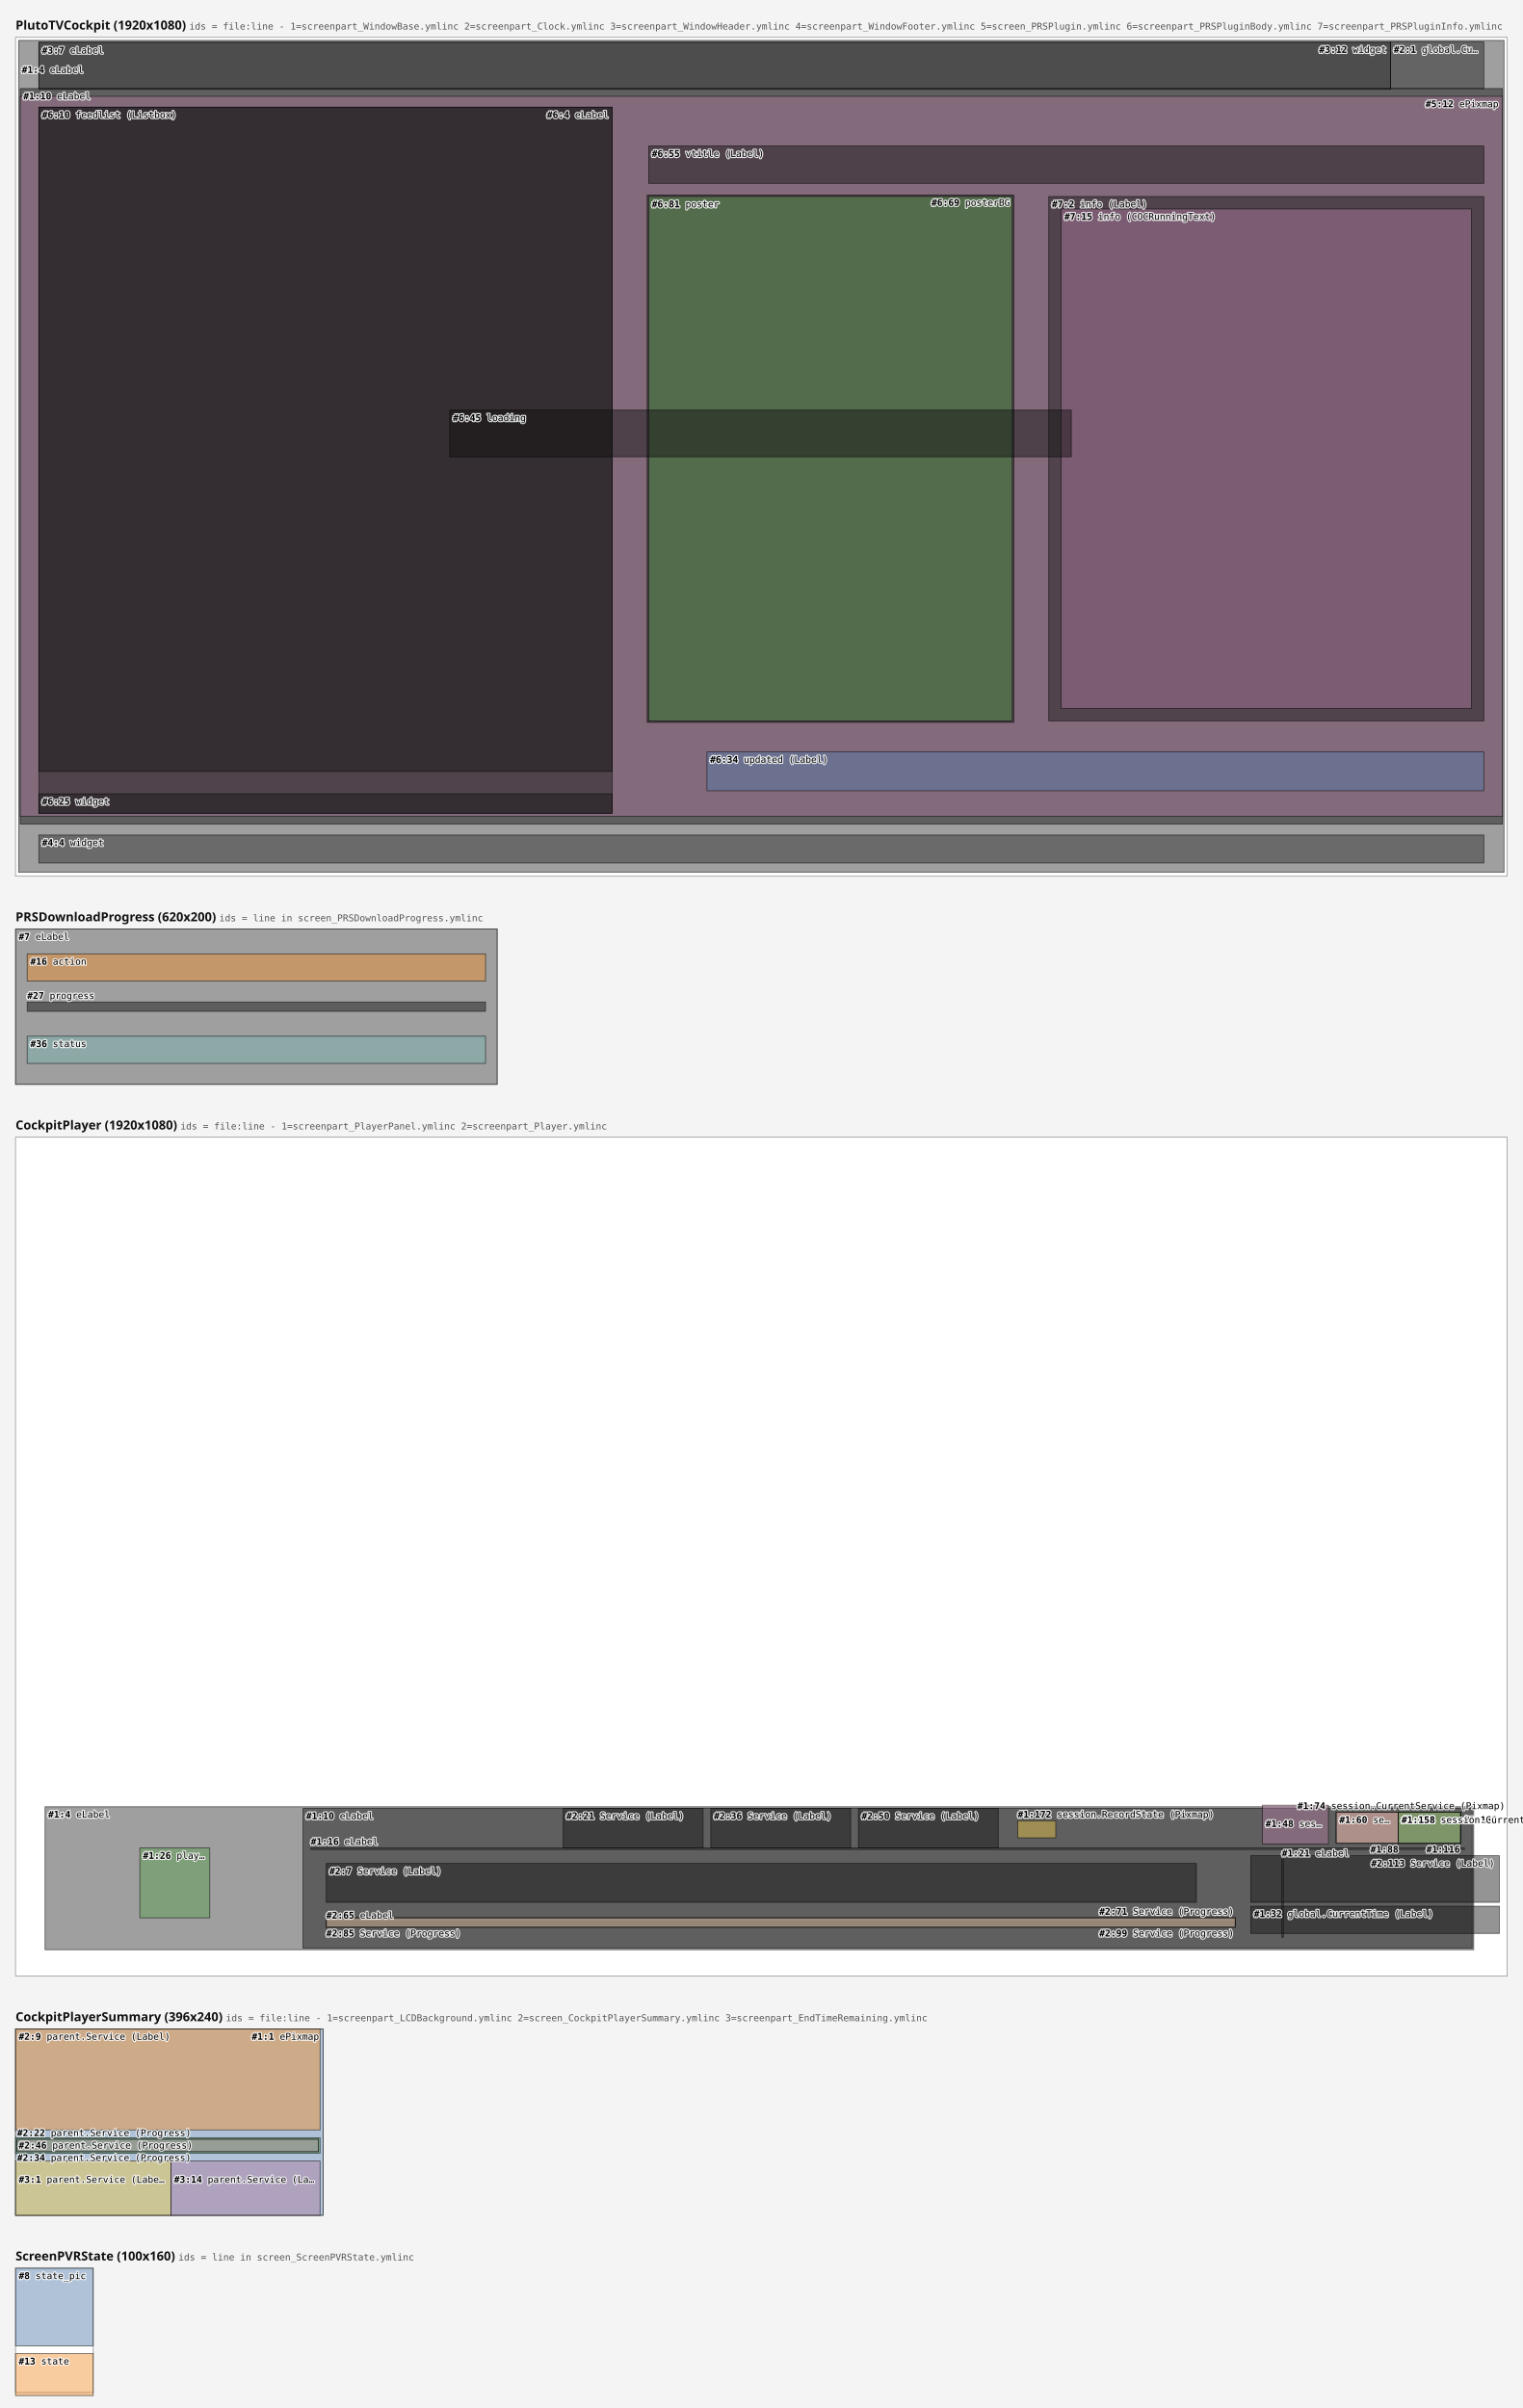
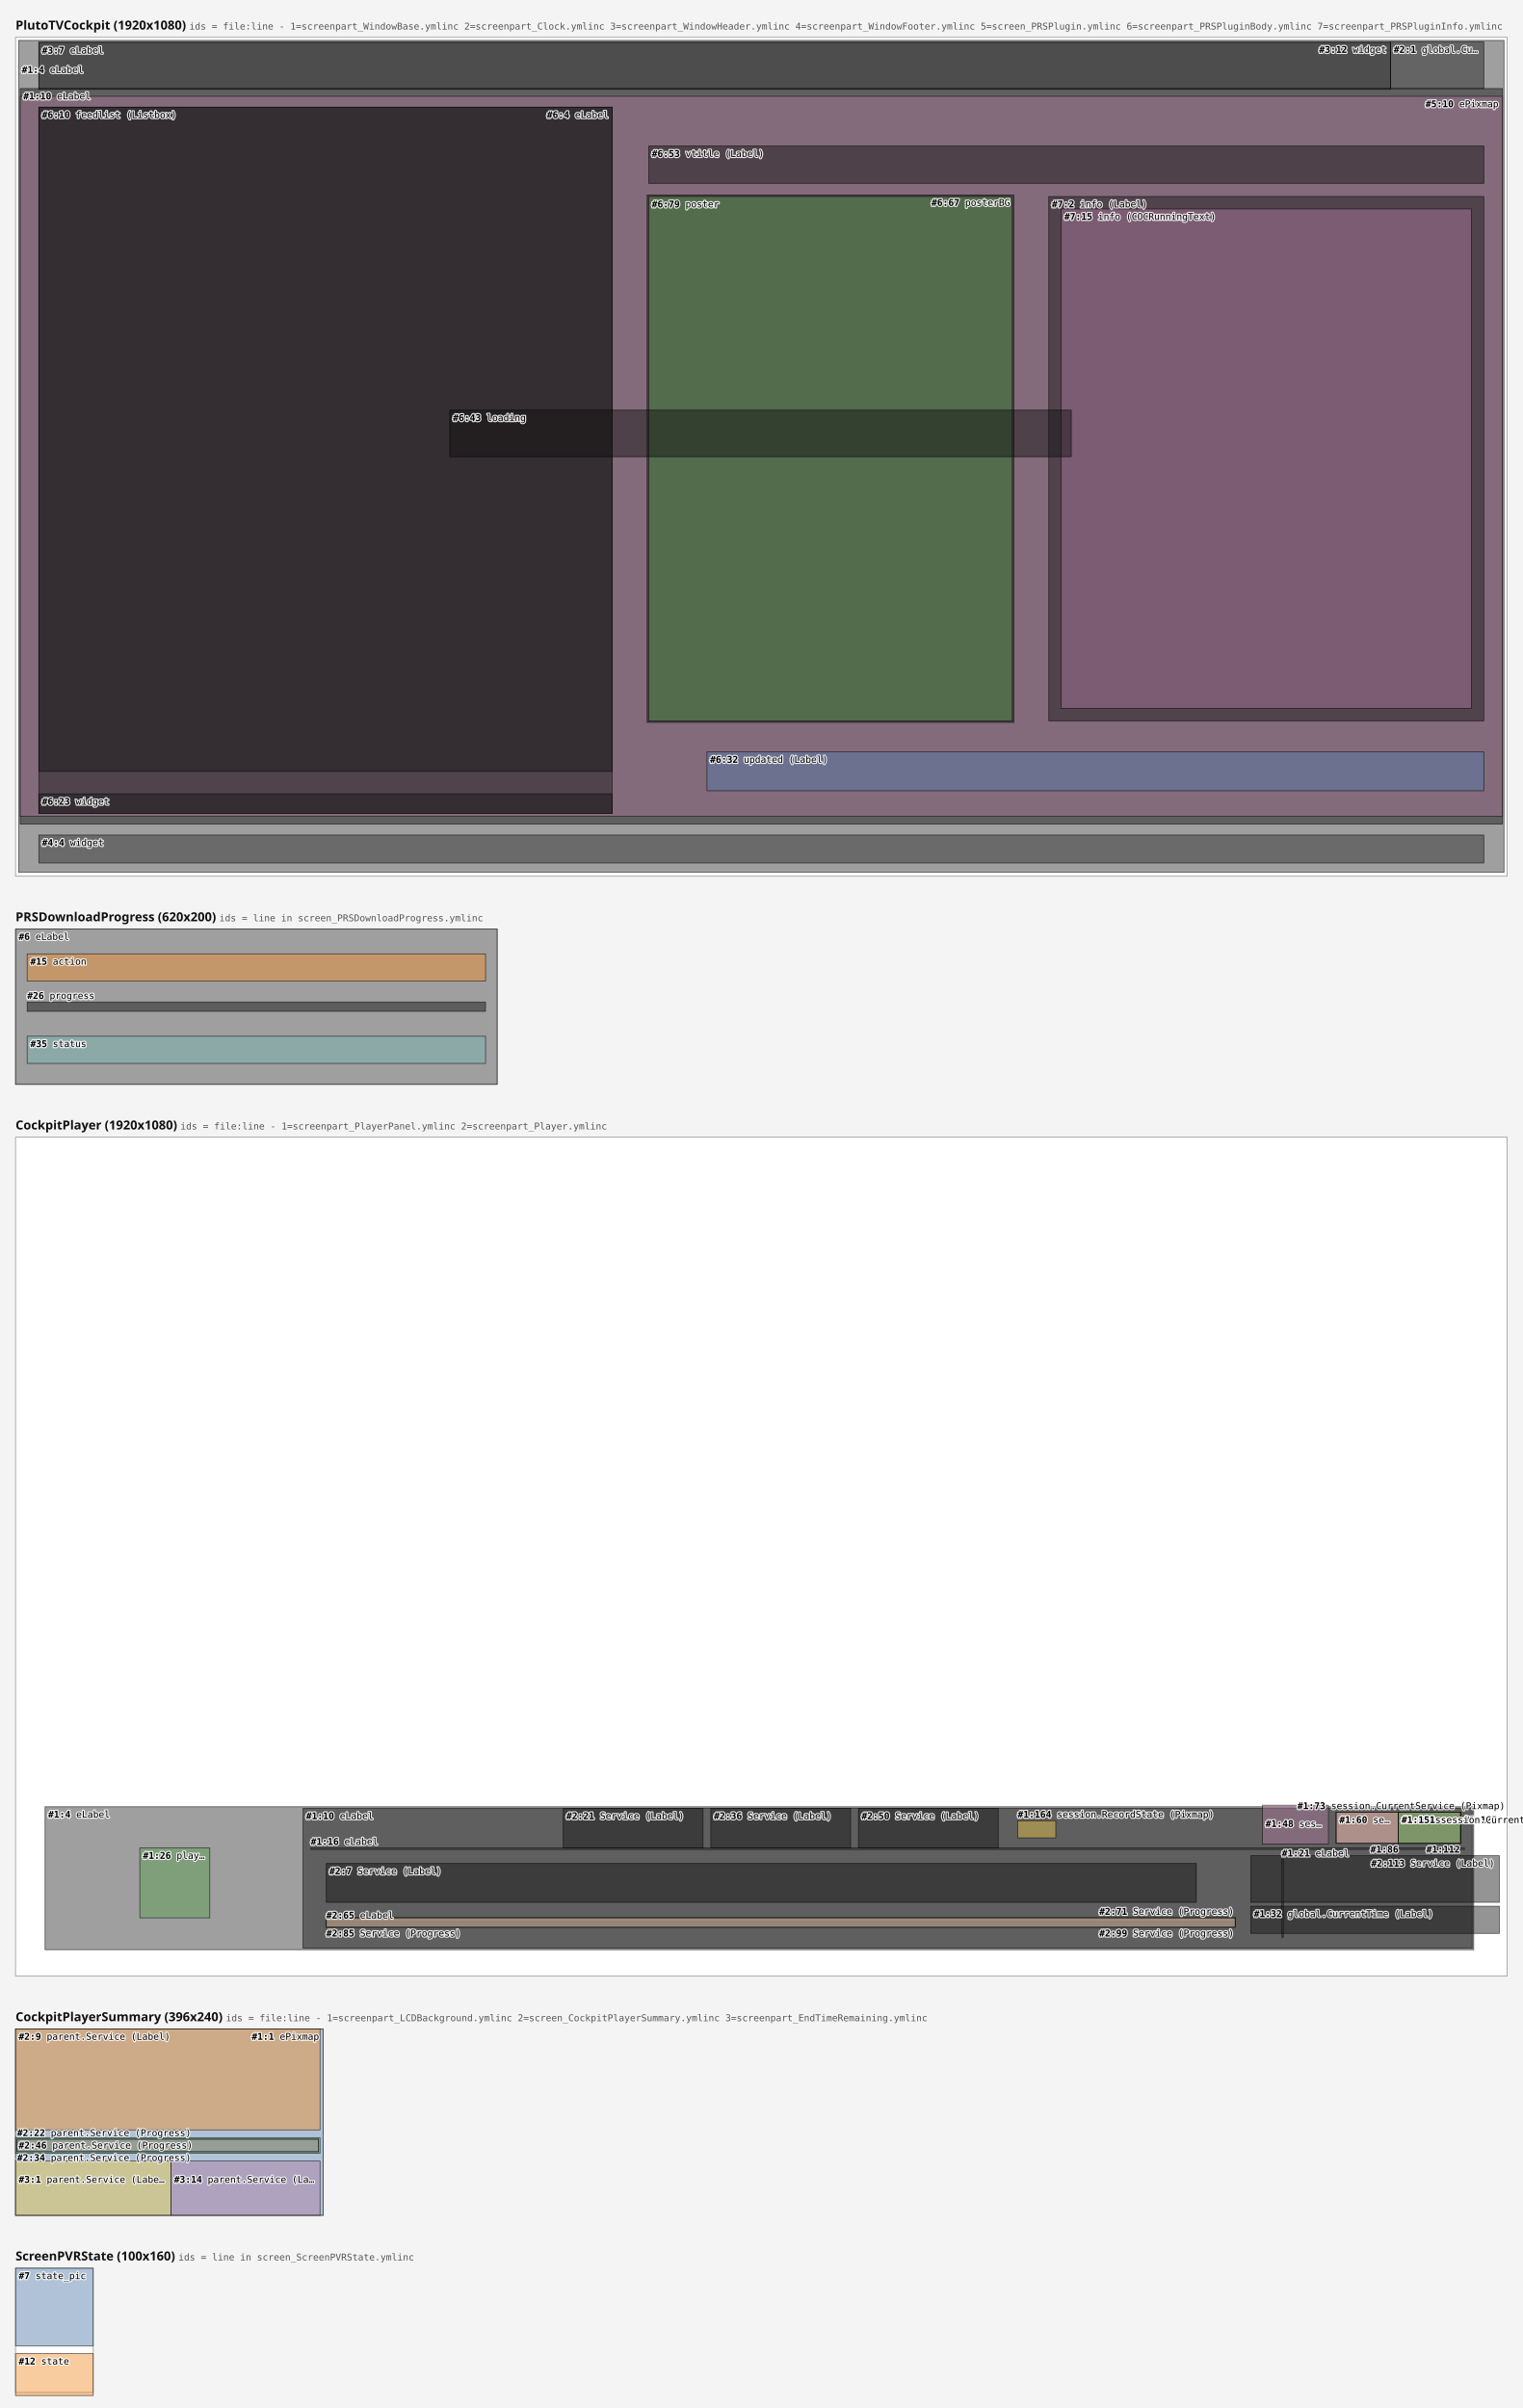
<svg xmlns="http://www.w3.org/2000/svg" width="1960" height="3100" viewBox="0 0 1960 3100">
  <rect x="0" y="0" width="1960" height="3100" fill="#f4f4f4" />
  <text x="20" y="38" font-family="sans-serif" font-size="16" font-weight="bold" fill="#111111">PlutoTVCockpit (1920x1080) <tspan font-family="monospace" font-size="12" font-weight="normal" fill="#555555">ids = file:line - 1=screenpart_WindowBase.ymlinc  2=screenpart_Clock.ymlinc  3=screenpart_WindowHeader.ymlinc  4=screenpart_WindowFooter.ymlinc  5=screen_PRSPlugin.ymlinc  6=screenpart_PRSPluginBody.ymlinc  7=screenpart_PRSPluginInfo.ymlinc</tspan>
  </text>
  <g data-screen="0" transform="translate(20,48)">
    <rect x="0" y="0" width="1920" height="1080" fill="#ffffff" stroke="#999999" stroke-width="1" />
    <rect data-ref="0:0" data-src="screenpart_WindowBase.ymlinc:4" x="4" y="4" width="1912" height="1071" fill="#2c2c2c" fill-opacity="0.45" stroke="#000000" stroke-opacity="0.6" stroke-width="1" />
    <rect data-ref="0:1" data-src="screenpart_WindowBase.ymlinc:10" x="6" y="66" width="1908" height="947" fill="#121212" fill-opacity="0.45" stroke="#000000" stroke-opacity="0.6" stroke-width="1" />
-     <rect data-ref="0:6" data-src="screen_PRSPlugin.ymlinc:12" x="6" y="76" width="1908" height="927" fill="#b07aa1" fill-opacity="0.45" stroke="#000000" stroke-opacity="0.6" stroke-width="1" />
+     <rect data-ref="0:6" data-src="screen_PRSPlugin.ymlinc:10" x="6" y="76" width="1908" height="927" fill="#b07aa1" fill-opacity="0.45" stroke="#000000" stroke-opacity="0.6" stroke-width="1" />
    <rect data-ref="0:7" data-src="screenpart_PRSPluginBody.ymlinc:4" x="30" y="90" width="738" height="909" fill="#121212" fill-opacity="0.45" stroke="#000000" stroke-opacity="0.6" stroke-width="1" />
-     <rect data-ref="0:13" data-src="screenpart_PRSPluginBody.ymlinc:69" x="813" y="203" width="472" height="679" fill="#0e0e0e" fill-opacity="0.45" stroke="#000000" stroke-opacity="0.6" stroke-width="1" />
+     <rect data-ref="0:13" data-src="screenpart_PRSPluginBody.ymlinc:67" x="813" y="203" width="472" height="679" fill="#0e0e0e" fill-opacity="0.45" stroke="#000000" stroke-opacity="0.6" stroke-width="1" />
    <rect data-ref="0:15" data-src="screenpart_PRSPluginInfo.ymlinc:2" x="1330" y="205" width="560" height="675" fill="#121212" fill-opacity="0.45" stroke="#000000" stroke-opacity="0.6" stroke-width="1" />
    <rect data-ref="0:8" data-src="screenpart_PRSPluginBody.ymlinc:10" x="30" y="90" width="738" height="855" fill="#121212" fill-opacity="0.45" stroke="#000000" stroke-opacity="0.6" stroke-width="1" />
-     <rect data-ref="0:9" data-src="screenpart_PRSPluginBody.ymlinc:25" x="30" y="974" width="738" height="25" fill="#121212" fill-opacity="0.45" stroke="#000000" stroke-opacity="0.6" stroke-width="1" />
-     <rect data-ref="0:10" data-src="screenpart_PRSPluginBody.ymlinc:34" x="890" y="920" width="1000" height="50" fill="#4e79a7" fill-opacity="0.45" stroke="#000000" stroke-opacity="0.6" stroke-width="1" />
-     <rect data-ref="0:12" data-src="screenpart_PRSPluginBody.ymlinc:55" x="815" y="140" width="1075" height="48" fill="#0e0e0e" fill-opacity="0.45" stroke="#000000" stroke-opacity="0.6" stroke-width="1" />
-     <rect data-ref="0:14" data-src="screenpart_PRSPluginBody.ymlinc:81" x="815" y="205" width="468" height="675" fill="#59a14f" fill-opacity="0.45" stroke="#000000" stroke-opacity="0.6" stroke-width="1" />
+     <rect data-ref="0:9" data-src="screenpart_PRSPluginBody.ymlinc:23" x="30" y="974" width="738" height="25" fill="#121212" fill-opacity="0.45" stroke="#000000" stroke-opacity="0.6" stroke-width="1" />
+     <rect data-ref="0:10" data-src="screenpart_PRSPluginBody.ymlinc:32" x="890" y="920" width="1000" height="50" fill="#4e79a7" fill-opacity="0.45" stroke="#000000" stroke-opacity="0.6" stroke-width="1" />
+     <rect data-ref="0:12" data-src="screenpart_PRSPluginBody.ymlinc:53" x="815" y="140" width="1075" height="48" fill="#0e0e0e" fill-opacity="0.45" stroke="#000000" stroke-opacity="0.6" stroke-width="1" />
+     <rect data-ref="0:14" data-src="screenpart_PRSPluginBody.ymlinc:79" x="815" y="205" width="468" height="675" fill="#59a14f" fill-opacity="0.45" stroke="#000000" stroke-opacity="0.6" stroke-width="1" />
    <rect data-ref="0:16" data-src="screenpart_PRSPluginInfo.ymlinc:15" x="1346" y="221" width="528" height="643" fill="#b07aa1" fill-opacity="0.45" stroke="#000000" stroke-opacity="0.6" stroke-width="1" />
    <rect data-ref="0:5" data-src="screenpart_WindowFooter.ymlinc:4" x="30" y="1027" width="1860" height="36" fill="#2c2c2c" fill-opacity="0.45" stroke="#000000" stroke-opacity="0.6" stroke-width="1" />
-     <rect data-ref="0:11" data-src="screenpart_PRSPluginBody.ymlinc:45" x="559" y="480" width="800" height="60" fill="#0e0e0e" fill-opacity="0.45" stroke="#000000" stroke-opacity="0.6" stroke-width="1" />
+     <rect data-ref="0:11" data-src="screenpart_PRSPluginBody.ymlinc:43" x="559" y="480" width="800" height="60" fill="#0e0e0e" fill-opacity="0.45" stroke="#000000" stroke-opacity="0.6" stroke-width="1" />
    <rect data-ref="0:3" data-src="screenpart_WindowHeader.ymlinc:7" x="30" y="7" width="1740" height="60" fill="#2c2c2c" fill-opacity="0.45" stroke="#000000" stroke-opacity="0.6" stroke-width="1" />
    <rect data-ref="0:2" data-src="screenpart_Clock.ymlinc:1" x="1770" y="6" width="120" height="60" fill="#1d1d1d" fill-opacity="0.45" stroke="#000000" stroke-opacity="0.6" stroke-width="1" />
    <rect data-ref="0:4" data-src="screenpart_WindowHeader.ymlinc:12" x="30" y="6" width="1740" height="60" fill="#2c2c2c" fill-opacity="0.45" stroke="#000000" stroke-opacity="0.6" stroke-width="1" />
    <g pointer-events="none" font-family="monospace" font-size="12" fill="#000000" stroke="#ffffff" stroke-width="3" stroke-opacity="0.85" stroke-linejoin="round" paint-order="stroke">
      <text x="8" y="46">
        <tspan font-weight="bold">#1:4</tspan> eLabel</text>
      <text x="10" y="80">
        <tspan font-weight="bold">#1:10</tspan> eLabel</text>
      <text x="1815" y="90">
-         <tspan font-weight="bold">#5:12</tspan> ePixmap</text>
+         <tspan font-weight="bold">#5:10</tspan> ePixmap</text>
      <text x="684" y="104">
        <tspan font-weight="bold">#6:4</tspan> eLabel</text>
      <text x="1179" y="217">
-         <tspan font-weight="bold">#6:69</tspan> posterBG</text>
+         <tspan font-weight="bold">#6:67</tspan> posterBG</text>
      <text x="1334" y="219">
        <tspan font-weight="bold">#7:2</tspan> info (Label)</text>
      <text x="34" y="104">
        <tspan font-weight="bold">#6:10</tspan> feedlist (Listbox)</text>
      <text x="34" y="988">
-         <tspan font-weight="bold">#6:25</tspan> widget</text>
+         <tspan font-weight="bold">#6:23</tspan> widget</text>
      <text x="894" y="934">
-         <tspan font-weight="bold">#6:34</tspan> updated (Label)</text>
+         <tspan font-weight="bold">#6:32</tspan> updated (Label)</text>
      <text x="819" y="154">
-         <tspan font-weight="bold">#6:55</tspan> vtitle (Label)</text>
+         <tspan font-weight="bold">#6:53</tspan> vtitle (Label)</text>
      <text x="819" y="219">
-         <tspan font-weight="bold">#6:81</tspan> poster</text>
+         <tspan font-weight="bold">#6:79</tspan> poster</text>
      <text x="1350" y="235">
        <tspan font-weight="bold">#7:15</tspan> info (COCRunningText)</text>
      <text x="34" y="1041">
        <tspan font-weight="bold">#4:4</tspan> widget</text>
      <text x="563" y="494">
-         <tspan font-weight="bold">#6:45</tspan> loading</text>
+         <tspan font-weight="bold">#6:43</tspan> loading</text>
      <text x="34" y="21">
        <tspan font-weight="bold">#3:7</tspan> eLabel</text>
      <text x="1774" y="20">
        <tspan font-weight="bold">#2:1</tspan> global.Cu…</text>
      <text x="1678" y="20">
        <tspan font-weight="bold">#3:12</tspan> widget</text>
    </g>
  </g>
  <text x="20" y="1186" font-family="sans-serif" font-size="16" font-weight="bold" fill="#111111">PRSDownloadProgress (620x200) <tspan font-family="monospace" font-size="12" font-weight="normal" fill="#555555">ids = line in screen_PRSDownloadProgress.ymlinc</tspan>
  </text>
  <g data-screen="1" transform="translate(20,1196)">
    <rect x="0" y="0" width="620" height="200" fill="#ffffff" stroke="#999999" stroke-width="1" />
-     <rect data-ref="1:0" data-src="screen_PRSDownloadProgress.ymlinc:7" x="0" y="0" width="620" height="200" fill="#2c2c2c" fill-opacity="0.45" stroke="#000000" stroke-opacity="0.6" stroke-width="1" />
-     <rect data-ref="1:1" data-src="screen_PRSDownloadProgress.ymlinc:16" x="15" y="32" width="590" height="35" fill="#f28e2b" fill-opacity="0.45" stroke="#000000" stroke-opacity="0.6" stroke-width="1" />
-     <rect data-ref="1:3" data-src="screen_PRSDownloadProgress.ymlinc:36" x="15" y="138" width="590" height="35" fill="#76b7b2" fill-opacity="0.45" stroke="#000000" stroke-opacity="0.6" stroke-width="1" />
-     <rect data-ref="1:2" data-src="screen_PRSDownloadProgress.ymlinc:27" x="15" y="94" width="590" height="12" fill="#0e0e0e" fill-opacity="0.45" stroke="#000000" stroke-opacity="0.6" stroke-width="1" />
+     <rect data-ref="1:0" data-src="screen_PRSDownloadProgress.ymlinc:6" x="0" y="0" width="620" height="200" fill="#2c2c2c" fill-opacity="0.45" stroke="#000000" stroke-opacity="0.6" stroke-width="1" />
+     <rect data-ref="1:1" data-src="screen_PRSDownloadProgress.ymlinc:15" x="15" y="32" width="590" height="35" fill="#f28e2b" fill-opacity="0.45" stroke="#000000" stroke-opacity="0.6" stroke-width="1" />
+     <rect data-ref="1:3" data-src="screen_PRSDownloadProgress.ymlinc:35" x="15" y="138" width="590" height="35" fill="#76b7b2" fill-opacity="0.45" stroke="#000000" stroke-opacity="0.6" stroke-width="1" />
+     <rect data-ref="1:2" data-src="screen_PRSDownloadProgress.ymlinc:26" x="15" y="94" width="590" height="12" fill="#0e0e0e" fill-opacity="0.45" stroke="#000000" stroke-opacity="0.6" stroke-width="1" />
    <g pointer-events="none" font-family="monospace" font-size="12" fill="#000000" stroke="#ffffff" stroke-width="3" stroke-opacity="0.85" stroke-linejoin="round" paint-order="stroke">
      <text x="4" y="14">
-         <tspan font-weight="bold">#7</tspan> eLabel</text>
+         <tspan font-weight="bold">#6</tspan> eLabel</text>
      <text x="19" y="46">
-         <tspan font-weight="bold">#16</tspan> action</text>
+         <tspan font-weight="bold">#15</tspan> action</text>
      <text x="19" y="152">
-         <tspan font-weight="bold">#36</tspan> status</text>
+         <tspan font-weight="bold">#35</tspan> status</text>
      <text x="15" y="90">
-         <tspan font-weight="bold">#27</tspan> progress</text>
+         <tspan font-weight="bold">#26</tspan> progress</text>
    </g>
  </g>
  <text x="20" y="1454" font-family="sans-serif" font-size="16" font-weight="bold" fill="#111111">CockpitPlayer (1920x1080) <tspan font-family="monospace" font-size="12" font-weight="normal" fill="#555555">ids = file:line - 1=screenpart_PlayerPanel.ymlinc  2=screenpart_Player.ymlinc</tspan>
  </text>
  <g data-screen="2" transform="translate(20,1464)">
    <rect x="0" y="0" width="1920" height="1080" fill="#ffffff" stroke="#999999" stroke-width="1" />
    <rect data-ref="2:0" data-src="screenpart_PlayerPanel.ymlinc:4" x="38" y="862" width="1839" height="184" fill="#2c2c2c" fill-opacity="0.45" stroke="#000000" stroke-opacity="0.6" stroke-width="1" />
    <rect data-ref="2:1" data-src="screenpart_PlayerPanel.ymlinc:10" x="370" y="864" width="1505" height="180" fill="#121212" fill-opacity="0.45" stroke="#000000" stroke-opacity="0.6" stroke-width="1" />
    <rect data-ref="2:2" data-src="screenpart_PlayerPanel.ymlinc:16" x="380" y="915" width="1485" height="2" fill="#363636" fill-opacity="0.45" stroke="#000000" stroke-opacity="0.6" stroke-width="1" />
    <rect data-ref="2:3" data-src="screenpart_PlayerPanel.ymlinc:21" x="1630" y="930" width="2" height="100" fill="#363636" fill-opacity="0.45" stroke="#000000" stroke-opacity="0.6" stroke-width="1" />
    <rect data-ref="2:16" data-src="screenpart_Player.ymlinc:7" x="400" y="935" width="1120" height="50" fill="#121212" fill-opacity="0.45" stroke="#000000" stroke-opacity="0.6" stroke-width="1" />
    <rect data-ref="2:17" data-src="screenpart_Player.ymlinc:21" x="705" y="864" width="180" height="51" fill="#121212" fill-opacity="0.45" stroke="#000000" stroke-opacity="0.6" stroke-width="1" />
    <rect data-ref="2:18" data-src="screenpart_Player.ymlinc:36" x="895" y="864" width="180" height="51" fill="#121212" fill-opacity="0.45" stroke="#000000" stroke-opacity="0.6" stroke-width="1" />
    <rect data-ref="2:19" data-src="screenpart_Player.ymlinc:50" x="1085" y="864" width="180" height="51" fill="#121212" fill-opacity="0.45" stroke="#000000" stroke-opacity="0.6" stroke-width="1" />
    <rect data-ref="2:20" data-src="screenpart_Player.ymlinc:65" x="400" y="1010" width="1170" height="4" fill="#232323" fill-opacity="0.45" stroke="#000000" stroke-opacity="0.6" stroke-width="1" />
    <rect data-ref="2:7" data-src="screenpart_PlayerPanel.ymlinc:60" x="1700" y="869" width="80" height="40" fill="#ff9da7" fill-opacity="0.45" stroke="#000000" stroke-opacity="0.6" stroke-width="1" />
-     <rect data-ref="2:8" data-src="screenpart_PlayerPanel.ymlinc:74" x="1700" y="869" width="80" height="40" fill="#9c755f" fill-opacity="0.45" stroke="#000000" stroke-opacity="0.6" stroke-width="1" />
-     <rect data-ref="2:9" data-src="screenpart_PlayerPanel.ymlinc:88" x="1700" y="869" width="80" height="40" fill="#bab0ac" fill-opacity="0.45" stroke="#000000" stroke-opacity="0.6" stroke-width="1" />
-     <rect data-ref="2:10" data-src="screenpart_PlayerPanel.ymlinc:102" x="1780" y="869" width="80" height="40" fill="#4e79a7" fill-opacity="0.45" stroke="#000000" stroke-opacity="0.6" stroke-width="1" />
-     <rect data-ref="2:11" data-src="screenpart_PlayerPanel.ymlinc:116" x="1780" y="869" width="80" height="40" fill="#f28e2b" fill-opacity="0.45" stroke="#000000" stroke-opacity="0.6" stroke-width="1" />
-     <rect data-ref="2:12" data-src="screenpart_PlayerPanel.ymlinc:130" x="1780" y="869" width="80" height="40" fill="#e15759" fill-opacity="0.45" stroke="#000000" stroke-opacity="0.6" stroke-width="1" />
-     <rect data-ref="2:13" data-src="screenpart_PlayerPanel.ymlinc:144" x="1780" y="869" width="80" height="40" fill="#76b7b2" fill-opacity="0.45" stroke="#000000" stroke-opacity="0.6" stroke-width="1" />
-     <rect data-ref="2:14" data-src="screenpart_PlayerPanel.ymlinc:158" x="1780" y="869" width="80" height="40" fill="#59a14f" fill-opacity="0.45" stroke="#000000" stroke-opacity="0.6" stroke-width="1" />
-     <rect data-ref="2:15" data-src="screenpart_PlayerPanel.ymlinc:172" x="1290" y="880" width="49" height="22" fill="#edc948" fill-opacity="0.45" stroke="#000000" stroke-opacity="0.6" stroke-width="1" />
+     <rect data-ref="2:8" data-src="screenpart_PlayerPanel.ymlinc:73" x="1700" y="869" width="80" height="40" fill="#9c755f" fill-opacity="0.45" stroke="#000000" stroke-opacity="0.6" stroke-width="1" />
+     <rect data-ref="2:9" data-src="screenpart_PlayerPanel.ymlinc:86" x="1700" y="869" width="80" height="40" fill="#bab0ac" fill-opacity="0.45" stroke="#000000" stroke-opacity="0.6" stroke-width="1" />
+     <rect data-ref="2:10" data-src="screenpart_PlayerPanel.ymlinc:99" x="1780" y="869" width="80" height="40" fill="#4e79a7" fill-opacity="0.45" stroke="#000000" stroke-opacity="0.6" stroke-width="1" />
+     <rect data-ref="2:11" data-src="screenpart_PlayerPanel.ymlinc:112" x="1780" y="869" width="80" height="40" fill="#f28e2b" fill-opacity="0.45" stroke="#000000" stroke-opacity="0.6" stroke-width="1" />
+     <rect data-ref="2:12" data-src="screenpart_PlayerPanel.ymlinc:125" x="1780" y="869" width="80" height="40" fill="#e15759" fill-opacity="0.45" stroke="#000000" stroke-opacity="0.6" stroke-width="1" />
+     <rect data-ref="2:13" data-src="screenpart_PlayerPanel.ymlinc:138" x="1780" y="869" width="80" height="40" fill="#76b7b2" fill-opacity="0.45" stroke="#000000" stroke-opacity="0.6" stroke-width="1" />
+     <rect data-ref="2:14" data-src="screenpart_PlayerPanel.ymlinc:151" x="1780" y="869" width="80" height="40" fill="#59a14f" fill-opacity="0.45" stroke="#000000" stroke-opacity="0.6" stroke-width="1" />
+     <rect data-ref="2:15" data-src="screenpart_PlayerPanel.ymlinc:164" x="1290" y="880" width="49" height="22" fill="#edc948" fill-opacity="0.45" stroke="#000000" stroke-opacity="0.6" stroke-width="1" />
    <rect data-ref="2:21" data-src="screenpart_Player.ymlinc:71" x="400" y="1005" width="1170" height="12" fill="#f28e2b" fill-opacity="0.45" stroke="#000000" stroke-opacity="0.6" stroke-width="1" />
    <rect data-ref="2:4" data-src="screenpart_PlayerPanel.ymlinc:26" x="160" y="915" width="90" height="90" fill="#59a14f" fill-opacity="0.45" stroke="#000000" stroke-opacity="0.6" stroke-width="1" />
    <rect data-ref="2:22" data-src="screenpart_Player.ymlinc:85" x="400" y="1005" width="1170" height="12" fill="#e15759" fill-opacity="0.45" stroke="#000000" stroke-opacity="0.6" stroke-width="1" />
    <rect data-ref="2:23" data-src="screenpart_Player.ymlinc:99" x="400" y="1005" width="1170" height="12" fill="#76b7b2" fill-opacity="0.45" stroke="#000000" stroke-opacity="0.6" stroke-width="1" />
    <rect data-ref="2:6" data-src="screenpart_PlayerPanel.ymlinc:48" x="1605" y="860" width="85" height="50" fill="#b07aa1" fill-opacity="0.45" stroke="#000000" stroke-opacity="0.6" stroke-width="1" />
    <rect data-ref="2:5" data-src="screenpart_PlayerPanel.ymlinc:32" x="1590" y="990" width="320" height="35" fill="#121212" fill-opacity="0.45" stroke="#000000" stroke-opacity="0.6" stroke-width="1" />
    <rect data-ref="2:24" data-src="screenpart_Player.ymlinc:113" x="1590" y="925" width="320" height="60" fill="#121212" fill-opacity="0.45" stroke="#000000" stroke-opacity="0.6" stroke-width="1" />
    <g pointer-events="none" font-family="monospace" font-size="12" fill="#000000" stroke="#ffffff" stroke-width="3" stroke-opacity="0.85" stroke-linejoin="round" paint-order="stroke">
      <text x="42" y="876">
        <tspan font-weight="bold">#1:4</tspan> eLabel</text>
      <text x="374" y="878">
        <tspan font-weight="bold">#1:10</tspan> eLabel</text>
      <text x="380" y="911">
        <tspan font-weight="bold">#1:16</tspan> eLabel</text>
      <text x="1630" y="926">
        <tspan font-weight="bold">#1:21</tspan> eLabel</text>
      <text x="404" y="949">
        <tspan font-weight="bold">#2:7</tspan> Service (Label)</text>
      <text x="709" y="878">
        <tspan font-weight="bold">#2:21</tspan> Service (Label)</text>
      <text x="899" y="878">
        <tspan font-weight="bold">#2:36</tspan> Service (Label)</text>
      <text x="1089" y="878">
        <tspan font-weight="bold">#2:50</tspan> Service (Label)</text>
      <text x="400" y="1006">
        <tspan font-weight="bold">#2:65</tspan> eLabel</text>
      <text x="1704" y="883">
        <tspan font-weight="bold">#1:60</tspan> se…</text>
      <text x="1650" y="865">
-         <tspan font-weight="bold">#1:74</tspan> session.CurrentService (Pixmap)</text>
+         <tspan font-weight="bold">#1:73</tspan> session.CurrentService (Pixmap)</text>
      <text x="1744" y="921">
-         <tspan font-weight="bold">#1:88</tspan>
+         <tspan font-weight="bold">#1:86</tspan>
      </text>
      <text x="1784" y="883">
-         <tspan font-weight="bold">#1:102</tspan>
-       </text>
+         <tspan font-weight="bold">#1:99</tspan> se…</text>
      <text x="1816" y="921">
-         <tspan font-weight="bold">#1:116</tspan>
+         <tspan font-weight="bold">#1:112</tspan>
      </text>
      <text x="1864" y="883">
-         <tspan font-weight="bold">#1:130</tspan>
+         <tspan font-weight="bold">#1:125</tspan>
      </text>
      <text x="1784" y="883">
-         <tspan font-weight="bold">#1:144</tspan> session.CurrentService (Pixmap)</text>
+         <tspan font-weight="bold">#1:138</tspan> session.CurrentService (Pixmap)</text>
      <text x="1784" y="883">
-         <tspan font-weight="bold">#1:158</tspan> session.CurrentService (Pixmap)</text>
+         <tspan font-weight="bold">#1:151</tspan> session.CurrentService (Pixmap)</text>
      <text x="1290" y="876">
-         <tspan font-weight="bold">#1:172</tspan> session.RecordState (Pixmap)</text>
+         <tspan font-weight="bold">#1:164</tspan> session.RecordState (Pixmap)</text>
      <text x="1395" y="1001">
        <tspan font-weight="bold">#2:71</tspan> Service (Progress)</text>
      <text x="164" y="929">
        <tspan font-weight="bold">#1:26</tspan> play…</text>
      <text x="400" y="1029">
        <tspan font-weight="bold">#2:85</tspan> Service (Progress)</text>
      <text x="1395" y="1029">
        <tspan font-weight="bold">#2:99</tspan> Service (Progress)</text>
      <text x="1609" y="888">
        <tspan font-weight="bold">#1:48</tspan> ses…</text>
      <text x="1594" y="1004">
        <tspan font-weight="bold">#1:32</tspan> global.CurrentTime (Label)</text>
      <text x="1745" y="939">
        <tspan font-weight="bold">#2:113</tspan> Service (Label)</text>
    </g>
  </g>
  <text x="20" y="2602" font-family="sans-serif" font-size="16" font-weight="bold" fill="#111111">CockpitPlayerSummary (396x240) <tspan font-family="monospace" font-size="12" font-weight="normal" fill="#555555">ids = file:line - 1=screenpart_LCDBackground.ymlinc  2=screen_CockpitPlayerSummary.ymlinc  3=screenpart_EndTimeRemaining.ymlinc</tspan>
  </text>
  <g data-screen="3" transform="translate(20,2612)">
    <rect x="0" y="0" width="396" height="240" fill="#ffffff" stroke="#999999" stroke-width="1" />
    <rect data-ref="3:0" data-src="screenpart_LCDBackground.ymlinc:1" x="0" y="0" width="396" height="240" fill="#4e79a7" fill-opacity="0.45" stroke="#000000" stroke-opacity="0.6" stroke-width="1" />
    <rect data-ref="3:1" data-src="screen_CockpitPlayerSummary.ymlinc:9" x="0" y="0" width="392" height="130" fill="#f28e2b" fill-opacity="0.45" stroke="#000000" stroke-opacity="0.6" stroke-width="1" />
    <rect data-ref="3:5" data-src="screenpart_EndTimeRemaining.ymlinc:1" x="0" y="170" width="200" height="70" fill="#edc948" fill-opacity="0.45" stroke="#000000" stroke-opacity="0.6" stroke-width="1" />
    <rect data-ref="3:6" data-src="screenpart_EndTimeRemaining.ymlinc:14" x="200" y="170" width="192" height="70" fill="#b07aa1" fill-opacity="0.45" stroke="#000000" stroke-opacity="0.6" stroke-width="1" />
    <rect data-ref="3:4" data-src="screen_CockpitPlayerSummary.ymlinc:46" x="0" y="140" width="392" height="20" fill="#59a14f" fill-opacity="0.45" stroke="#000000" stroke-opacity="0.6" stroke-width="1" />
    <rect data-ref="3:2" data-src="screen_CockpitPlayerSummary.ymlinc:22" x="2" y="142" width="388" height="16" fill="#e15759" fill-opacity="0.45" stroke="#000000" stroke-opacity="0.6" stroke-width="1" />
    <rect data-ref="3:3" data-src="screen_CockpitPlayerSummary.ymlinc:34" x="2" y="142" width="388" height="16" fill="#76b7b2" fill-opacity="0.45" stroke="#000000" stroke-opacity="0.6" stroke-width="1" />
    <g pointer-events="none" font-family="monospace" font-size="12" fill="#000000" stroke="#ffffff" stroke-width="3" stroke-opacity="0.85" stroke-linejoin="round" paint-order="stroke">
      <text x="304" y="14">
        <tspan font-weight="bold">#1:1</tspan> ePixmap</text>
      <text x="4" y="14">
        <tspan font-weight="bold">#2:9</tspan> parent.Service (Label)</text>
      <text x="4" y="198">
        <tspan font-weight="bold">#3:1</tspan> parent.Service (Labe…</text>
      <text x="204" y="198">
        <tspan font-weight="bold">#3:14</tspan> parent.Service (La…</text>
      <text x="4" y="154">
        <tspan font-weight="bold">#2:46</tspan> parent.Service (Progress)</text>
      <text x="2" y="138">
        <tspan font-weight="bold">#2:22</tspan> parent.Service (Progress)</text>
      <text x="2" y="170">
        <tspan font-weight="bold">#2:34</tspan> parent.Service (Progress)</text>
    </g>
  </g>
  <text x="20" y="2910" font-family="sans-serif" font-size="16" font-weight="bold" fill="#111111">ScreenPVRState (100x160) <tspan font-family="monospace" font-size="12" font-weight="normal" fill="#555555">ids = line in screen_ScreenPVRState.ymlinc</tspan>
  </text>
  <g data-screen="4" transform="translate(20,2920)">
    <rect x="0" y="0" width="100" height="160" fill="#ffffff" stroke="#999999" stroke-width="1" />
-     <rect data-ref="4:0" data-src="screen_ScreenPVRState.ymlinc:8" x="0" y="0" width="100" height="100" fill="#4e79a7" fill-opacity="0.45" stroke="#000000" stroke-opacity="0.6" stroke-width="1" />
-     <rect data-ref="4:1" data-src="screen_ScreenPVRState.ymlinc:13" x="0" y="110" width="100" height="54" fill="#f28e2b" fill-opacity="0.45" stroke="#000000" stroke-opacity="0.6" stroke-width="1" />
+     <rect data-ref="4:0" data-src="screen_ScreenPVRState.ymlinc:7" x="0" y="0" width="100" height="100" fill="#4e79a7" fill-opacity="0.45" stroke="#000000" stroke-opacity="0.6" stroke-width="1" />
+     <rect data-ref="4:1" data-src="screen_ScreenPVRState.ymlinc:12" x="0" y="110" width="100" height="54" fill="#f28e2b" fill-opacity="0.45" stroke="#000000" stroke-opacity="0.6" stroke-width="1" />
    <g pointer-events="none" font-family="monospace" font-size="12" fill="#000000" stroke="#ffffff" stroke-width="3" stroke-opacity="0.85" stroke-linejoin="round" paint-order="stroke">
      <text x="4" y="14">
-         <tspan font-weight="bold">#8</tspan> state_pic</text>
+         <tspan font-weight="bold">#7</tspan> state_pic</text>
      <text x="4" y="124">
-         <tspan font-weight="bold">#13</tspan> state</text>
+         <tspan font-weight="bold">#12</tspan> state</text>
    </g>
  </g>
</svg>
